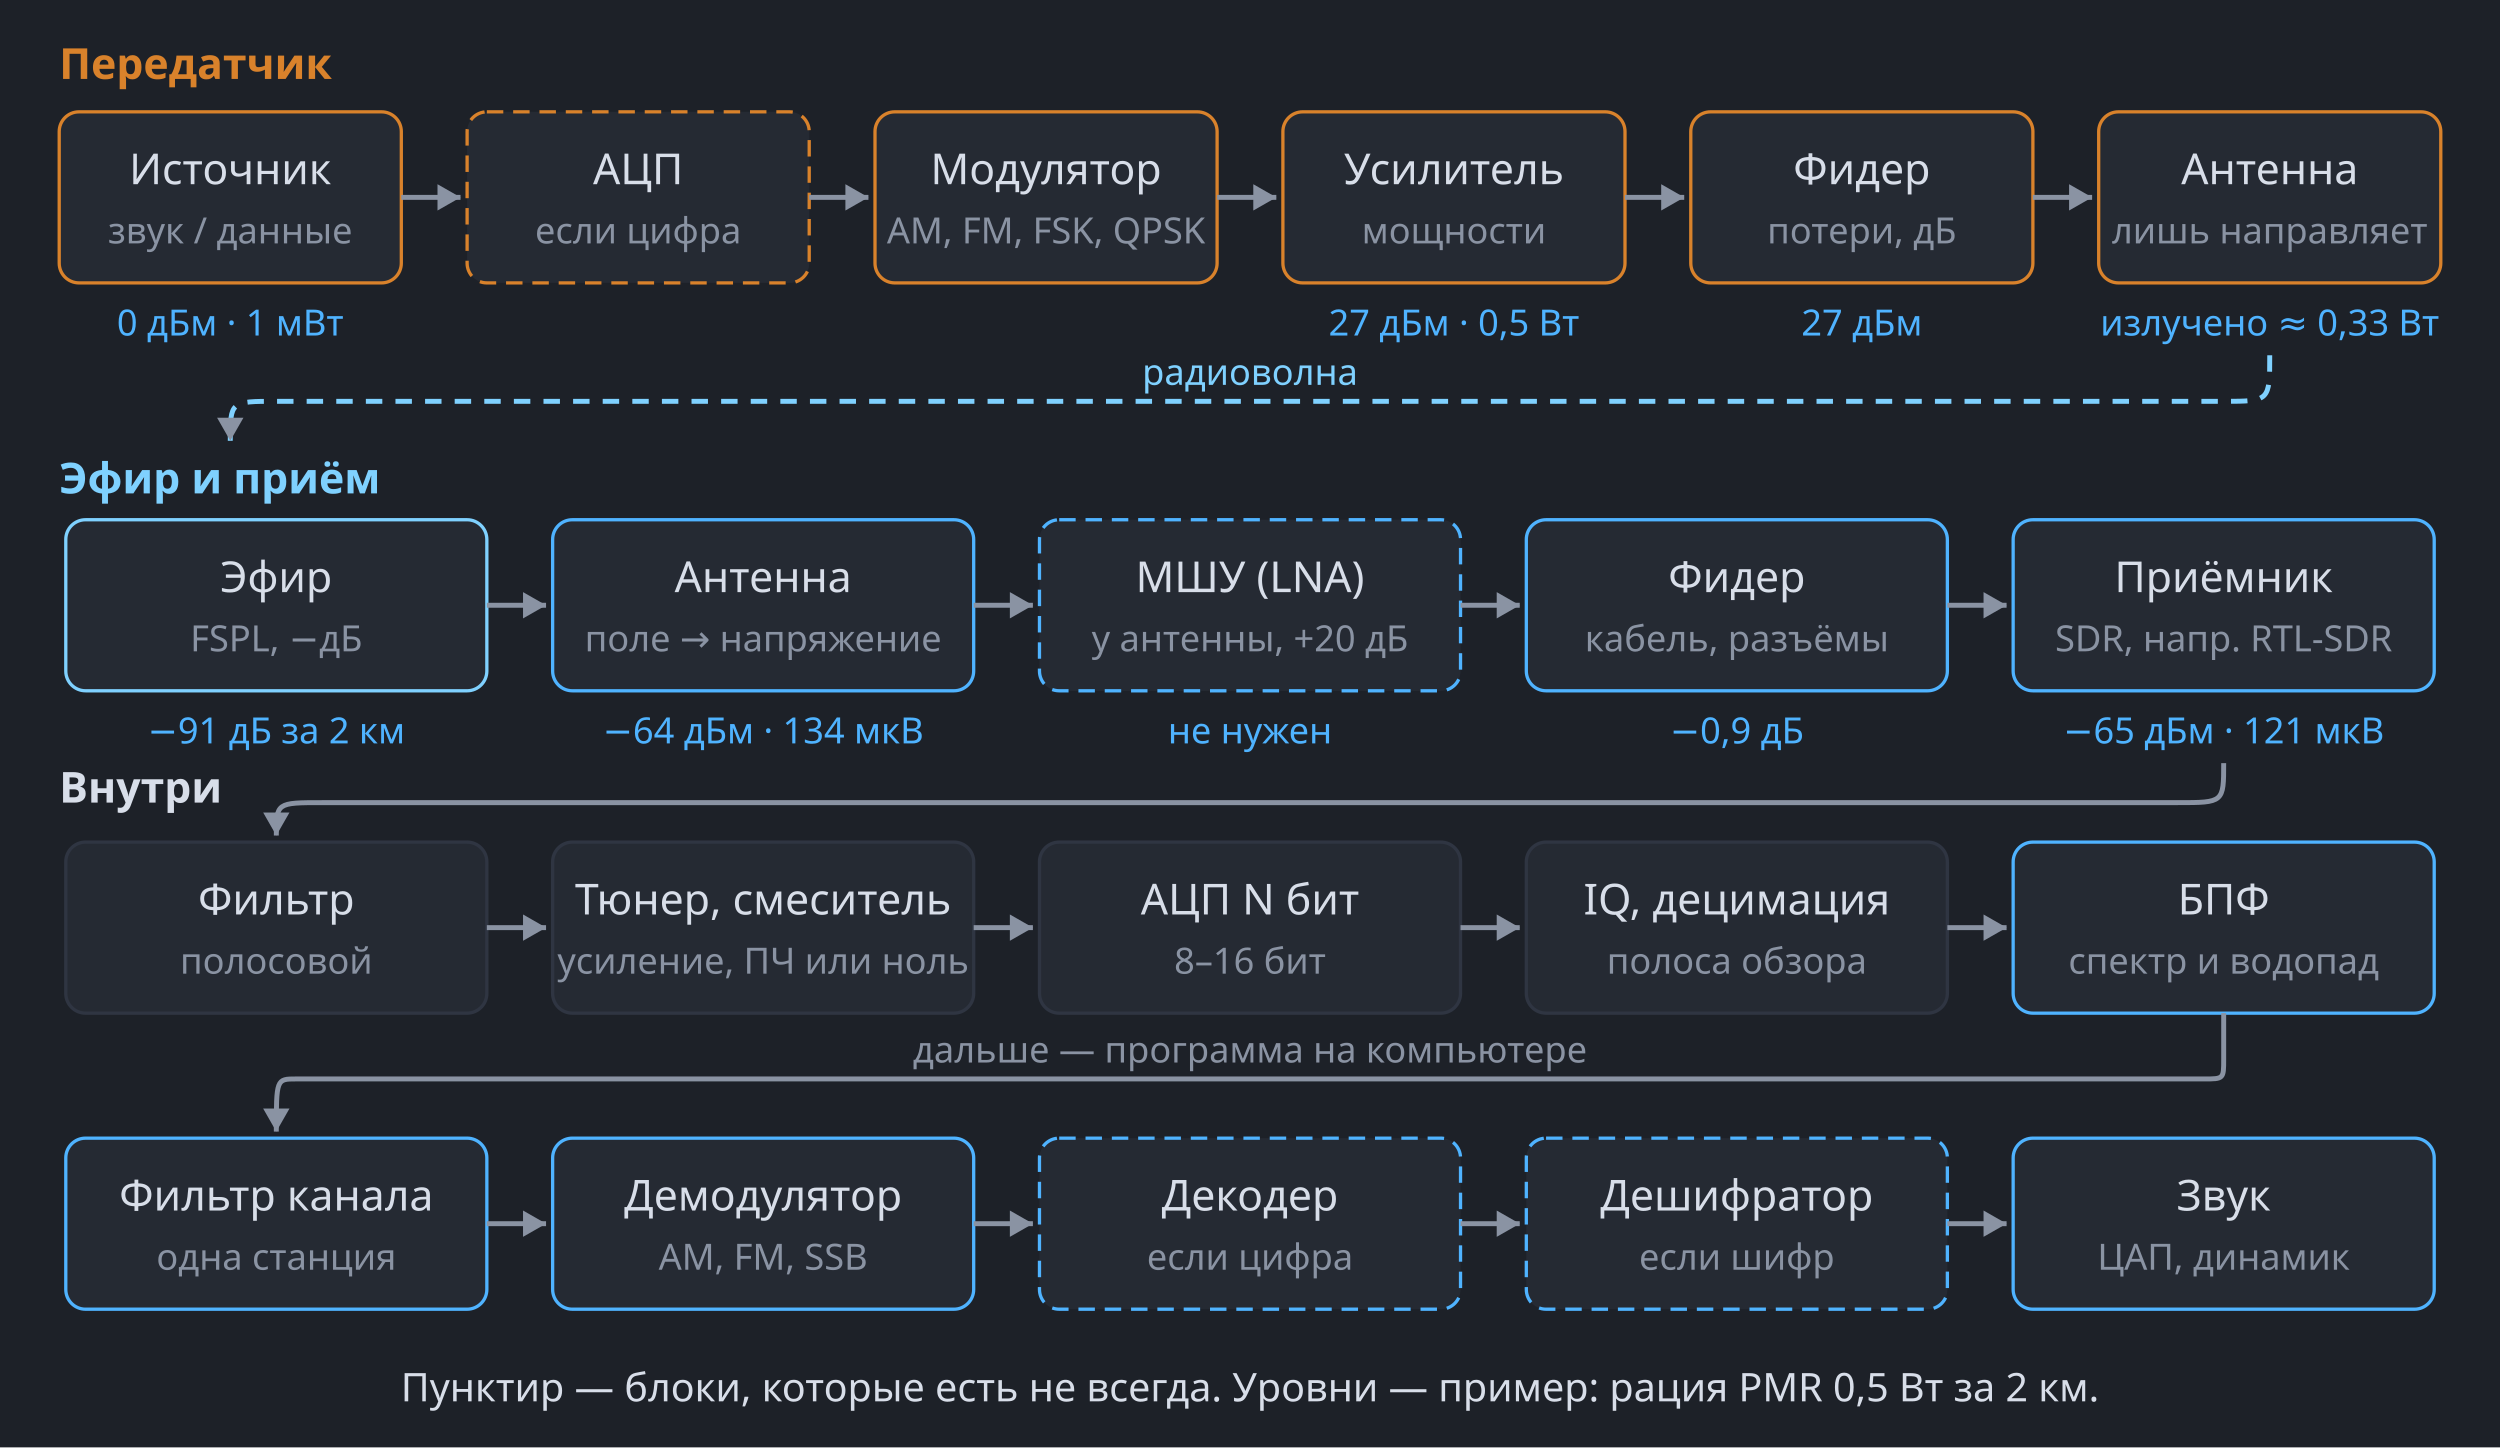
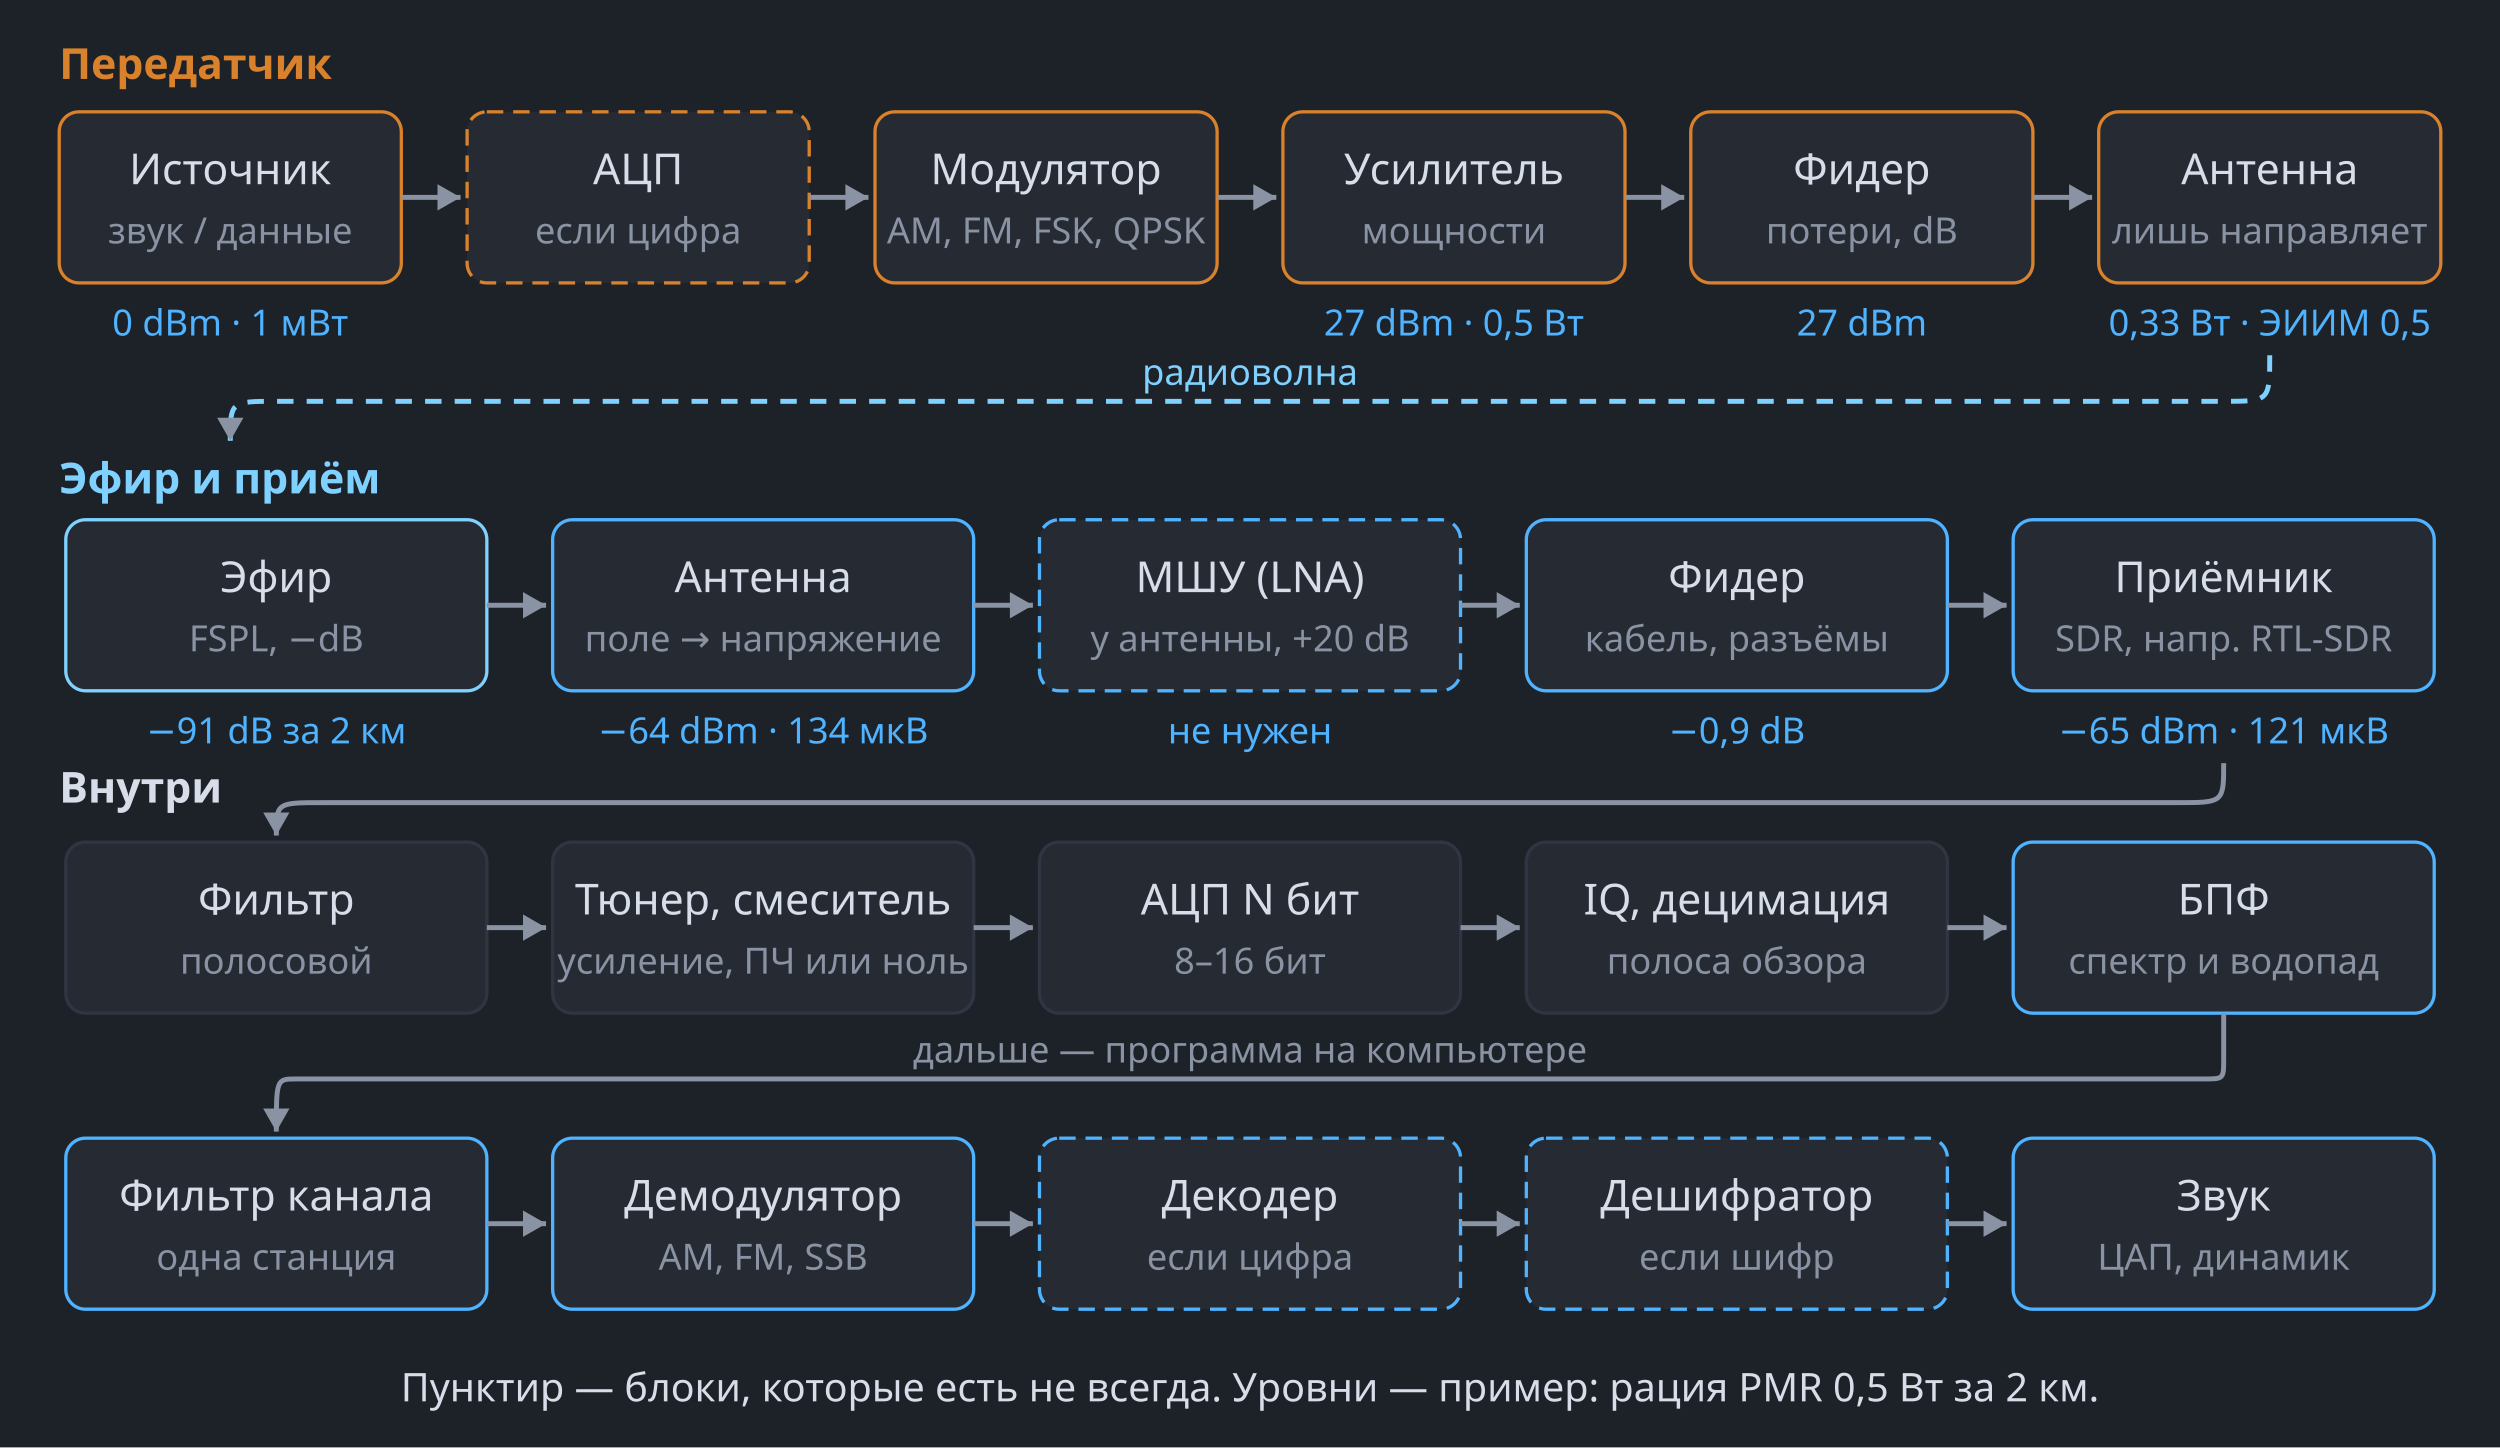
<svg xmlns="http://www.w3.org/2000/svg" width="760" height="440" viewBox="0 0 760 440">
  <rect x="0" y="0" width="760" height="440" fill="#1d2128" />
  <text x="18" y="24" font-family="Segoe UI" font-size="13" font-weight="bold" fill="#d9822b">Передатчик</text>
  <g font-family="Segoe UI" text-anchor="middle">
    <rect x="18" y="34" width="104" height="52" rx="6" fill="#252a33" stroke="#d9822b" />
    <text x="70" y="56" font-size="13" fill="#d8dee9">Источник</text>
    <text x="70" y="74" font-size="11" fill="#8a93a3">звук / данные</text>
    <rect x="142" y="34" width="104" height="52" rx="6" fill="#252a33" stroke="#d9822b" stroke-dasharray="5,3" />
    <text x="194" y="56" font-size="13" fill="#d8dee9">АЦП</text>
    <text x="194" y="74" font-size="11" fill="#8a93a3">если цифра</text>
    <rect x="266" y="34" width="104" height="52" rx="6" fill="#252a33" stroke="#d9822b" />
    <text x="318" y="56" font-size="13" fill="#d8dee9">Модулятор</text>
    <text x="318" y="74" font-size="11" fill="#8a93a3">AM, FM, FSK, QPSK</text>
    <rect x="390" y="34" width="104" height="52" rx="6" fill="#252a33" stroke="#d9822b" />
    <text x="442" y="56" font-size="13" fill="#d8dee9">Усилитель</text>
    <text x="442" y="74" font-size="11" fill="#8a93a3">мощности</text>
    <rect x="514" y="34" width="104" height="52" rx="6" fill="#252a33" stroke="#d9822b" />
    <text x="566" y="56" font-size="13" fill="#d8dee9">Фидер</text>
-     <text x="566" y="74" font-size="11" fill="#8a93a3">потери, дБ</text>
+     <text x="566" y="74" font-size="11" fill="#8a93a3">потери, dB</text>
    <rect x="638" y="34" width="104" height="52" rx="6" fill="#252a33" stroke="#d9822b" />
    <text x="690" y="56" font-size="13" fill="#d8dee9">Антенна</text>
    <text x="690" y="74" font-size="11" fill="#8a93a3">лишь направляет</text>
-     <text x="70" y="102" font-size="11" fill="#4fb3ff">0 дБм · 1 мВт</text>
-     <text x="442" y="102" font-size="11" fill="#4fb3ff">27 дБм · 0,5 Вт</text>
-     <text x="566" y="102" font-size="11" fill="#4fb3ff">27 дБм</text>
-     <text x="690" y="102" font-size="11" fill="#4fb3ff">излучено ≈ 0,33 Вт</text>
+     <text x="70" y="102" font-size="11" fill="#4fb3ff">0 dBm · 1 мВт</text>
+     <text x="442" y="102" font-size="11" fill="#4fb3ff">27 dBm · 0,5 Вт</text>
+     <text x="566" y="102" font-size="11" fill="#4fb3ff">27 dBm</text>
+     <text x="690" y="102" font-size="11" fill="#4fb3ff">0,33 Вт · ЭИИМ 0,5</text>
  </g>
  <g stroke="#8a93a3" stroke-width="1.5">
    <line x1="122" y1="60" x2="140" y2="60" />
    <line x1="246" y1="60" x2="264" y2="60" />
    <line x1="370" y1="60" x2="388" y2="60" />
    <line x1="494" y1="60" x2="512" y2="60" />
    <line x1="618" y1="60" x2="636" y2="60" />
  </g>
  <path d="M690,108 C690,122 690,122 676,122 L84,122 C70,122 70,122 70,134" fill="none" stroke="#7fd1ff" stroke-width="1.5" stroke-dasharray="5,4" />
  <text x="380" y="117" font-family="Segoe UI" font-size="11" fill="#7fd1ff" text-anchor="middle">радиоволна</text>
  <text x="18" y="150" font-family="Segoe UI" font-size="13" font-weight="bold" fill="#7fd1ff">Эфир и приём</text>
  <g font-family="Segoe UI" text-anchor="middle">
    <rect x="20" y="158" width="128" height="52" rx="6" fill="#252a33" stroke="#7fd1ff" />
    <text x="84" y="180" font-size="13" fill="#d8dee9">Эфир</text>
-     <text x="84" y="198" font-size="11" fill="#8a93a3">FSPL, −дБ</text>
+     <text x="84" y="198" font-size="11" fill="#8a93a3">FSPL, −dB</text>
    <rect x="168" y="158" width="128" height="52" rx="6" fill="#252a33" stroke="#4fb3ff" />
    <text x="232" y="180" font-size="13" fill="#d8dee9">Антенна</text>
    <text x="232" y="198" font-size="11" fill="#8a93a3">поле → напряжение</text>
    <rect x="316" y="158" width="128" height="52" rx="6" fill="#252a33" stroke="#4fb3ff" stroke-dasharray="5,3" />
    <text x="380" y="180" font-size="13" fill="#d8dee9">МШУ (LNA)</text>
-     <text x="380" y="198" font-size="11" fill="#8a93a3">у антенны, +20 дБ</text>
+     <text x="380" y="198" font-size="11" fill="#8a93a3">у антенны, +20 dB</text>
    <rect x="464" y="158" width="128" height="52" rx="6" fill="#252a33" stroke="#4fb3ff" />
    <text x="528" y="180" font-size="13" fill="#d8dee9">Фидер</text>
    <text x="528" y="198" font-size="11" fill="#8a93a3">кабель, разъёмы</text>
    <rect x="612" y="158" width="128" height="52" rx="6" fill="#252a33" stroke="#4fb3ff" />
    <text x="676" y="180" font-size="13" fill="#d8dee9">Приёмник</text>
    <text x="676" y="198" font-size="11" fill="#8a93a3">SDR, напр. RTL-SDR</text>
-     <text x="84" y="226" font-size="11" fill="#4fb3ff">−91 дБ за 2 км</text>
-     <text x="232" y="226" font-size="11" fill="#4fb3ff">−64 дБм · 134 мкВ</text>
+     <text x="84" y="226" font-size="11" fill="#4fb3ff">−91 dB за 2 км</text>
+     <text x="232" y="226" font-size="11" fill="#4fb3ff">−64 dBm · 134 мкВ</text>
    <text x="380" y="226" font-size="11" fill="#4fb3ff">не нужен</text>
-     <text x="528" y="226" font-size="11" fill="#4fb3ff">−0,9 дБ</text>
-     <text x="676" y="226" font-size="11" fill="#4fb3ff">−65 дБм · 121 мкВ</text>
+     <text x="528" y="226" font-size="11" fill="#4fb3ff">−0,9 dB</text>
+     <text x="676" y="226" font-size="11" fill="#4fb3ff">−65 dBm · 121 мкВ</text>
  </g>
  <g stroke="#8a93a3" stroke-width="1.5">
    <line x1="148" y1="184" x2="166" y2="184" />
    <line x1="296" y1="184" x2="314" y2="184" />
    <line x1="444" y1="184" x2="462" y2="184" />
    <line x1="592" y1="184" x2="610" y2="184" />
  </g>
  <path d="M676,232 C676,244 676,244 662,244 L98,244 C84,244 84,244 84,254" fill="none" stroke="#8a93a3" stroke-width="1.5" />
  <text x="18" y="244" font-family="Segoe UI" font-size="13" font-weight="bold" fill="#d8dee9">Внутри</text>
  <g font-family="Segoe UI" text-anchor="middle">
    <rect x="20" y="256" width="128" height="52" rx="6" fill="#252a33" stroke="#2f3542" />
    <text x="84" y="278" font-size="13" fill="#d8dee9">Фильтр</text>
    <text x="84" y="296" font-size="11" fill="#8a93a3">полосовой</text>
    <rect x="168" y="256" width="128" height="52" rx="6" fill="#252a33" stroke="#2f3542" />
    <text x="232" y="278" font-size="13" fill="#d8dee9">Тюнер, смеситель</text>
    <text x="232" y="296" font-size="11" fill="#8a93a3">усиление, ПЧ или ноль</text>
    <rect x="316" y="256" width="128" height="52" rx="6" fill="#252a33" stroke="#2f3542" />
    <text x="380" y="278" font-size="13" fill="#d8dee9">АЦП N бит</text>
    <text x="380" y="296" font-size="11" fill="#8a93a3">8–16 бит</text>
    <rect x="464" y="256" width="128" height="52" rx="6" fill="#252a33" stroke="#2f3542" />
    <text x="528" y="278" font-size="13" fill="#d8dee9">IQ, децимация</text>
    <text x="528" y="296" font-size="11" fill="#8a93a3">полоса обзора</text>
    <rect x="612" y="256" width="128" height="52" rx="6" fill="#252a33" stroke="#4fb3ff" />
    <text x="676" y="278" font-size="13" fill="#d8dee9">БПФ</text>
    <text x="676" y="296" font-size="11" fill="#8a93a3">спектр и водопад</text>
    <rect x="20" y="346" width="128" height="52" rx="6" fill="#252a33" stroke="#4fb3ff" />
    <text x="84" y="368" font-size="13" fill="#d8dee9">Фильтр канала</text>
    <text x="84" y="386" font-size="11" fill="#8a93a3">одна станция</text>
    <rect x="168" y="346" width="128" height="52" rx="6" fill="#252a33" stroke="#4fb3ff" />
    <text x="232" y="368" font-size="13" fill="#d8dee9">Демодулятор</text>
    <text x="232" y="386" font-size="11" fill="#8a93a3">AM, FM, SSB</text>
    <rect x="316" y="346" width="128" height="52" rx="6" fill="#252a33" stroke="#4fb3ff" stroke-dasharray="5,3" />
    <text x="380" y="368" font-size="13" fill="#d8dee9">Декодер</text>
    <text x="380" y="386" font-size="11" fill="#8a93a3">если цифра</text>
    <rect x="464" y="346" width="128" height="52" rx="6" fill="#252a33" stroke="#4fb3ff" stroke-dasharray="5,3" />
    <text x="528" y="368" font-size="13" fill="#d8dee9">Дешифратор</text>
    <text x="528" y="386" font-size="11" fill="#8a93a3">если шифр</text>
    <rect x="612" y="346" width="128" height="52" rx="6" fill="#252a33" stroke="#4fb3ff" />
    <text x="676" y="368" font-size="13" fill="#d8dee9">Звук</text>
    <text x="676" y="386" font-size="11" fill="#8a93a3">ЦАП, динамик</text>
  </g>
  <g stroke="#8a93a3" stroke-width="1.5">
    <line x1="148" y1="282" x2="166" y2="282" />
    <line x1="296" y1="282" x2="314" y2="282" />
    <line x1="444" y1="282" x2="462" y2="282" />
    <line x1="592" y1="282" x2="610" y2="282" />
    <line x1="148" y1="372" x2="166" y2="372" />
    <line x1="296" y1="372" x2="314" y2="372" />
    <line x1="444" y1="372" x2="462" y2="372" />
    <line x1="592" y1="372" x2="610" y2="372" />
  </g>
  <path d="M676,308 L676,322 C676,328 676,328 670,328 L90,328 C84,328 84,328 84,344" fill="none" stroke="#8a93a3" stroke-width="1.5" />
  <text x="380" y="323" font-family="Segoe UI" font-size="11" fill="#8a93a3" text-anchor="middle">дальше — программа на компьютере</text>
  <text x="380" y="426" font-family="Segoe UI" font-size="12" fill="#d8dee9" text-anchor="middle">Пунктир — блоки, которые есть не всегда. Уровни — пример: рация PMR 0,5 Вт за 2 км.</text>
  <polygon points="133,56 140,60 133,64" fill="#8a93a3" />
  <polygon points="257,56 264,60 257,64" fill="#8a93a3" />
  <polygon points="381,56 388,60 381,64" fill="#8a93a3" />
  <polygon points="505,56 512,60 505,64" fill="#8a93a3" />
  <polygon points="629,56 636,60 629,64" fill="#8a93a3" />
  <polygon points="159,180 166,184 159,188" fill="#8a93a3" />
  <polygon points="307,180 314,184 307,188" fill="#8a93a3" />
  <polygon points="455,180 462,184 455,188" fill="#8a93a3" />
  <polygon points="603,180 610,184 603,188" fill="#8a93a3" />
  <polygon points="159,278 166,282 159,286" fill="#8a93a3" />
  <polygon points="307,278 314,282 307,286" fill="#8a93a3" />
  <polygon points="455,278 462,282 455,286" fill="#8a93a3" />
  <polygon points="603,278 610,282 603,286" fill="#8a93a3" />
  <polygon points="159,368 166,372 159,376" fill="#8a93a3" />
  <polygon points="307,368 314,372 307,376" fill="#8a93a3" />
  <polygon points="455,368 462,372 455,376" fill="#8a93a3" />
  <polygon points="603,368 610,372 603,376" fill="#8a93a3" />
  <polygon points="66,127 70,134 74,127" fill="#8a93a3" />
  <polygon points="80,247 84,254 88,247" fill="#8a93a3" />
  <polygon points="80,337 84,344 88,337" fill="#8a93a3" />
</svg>
